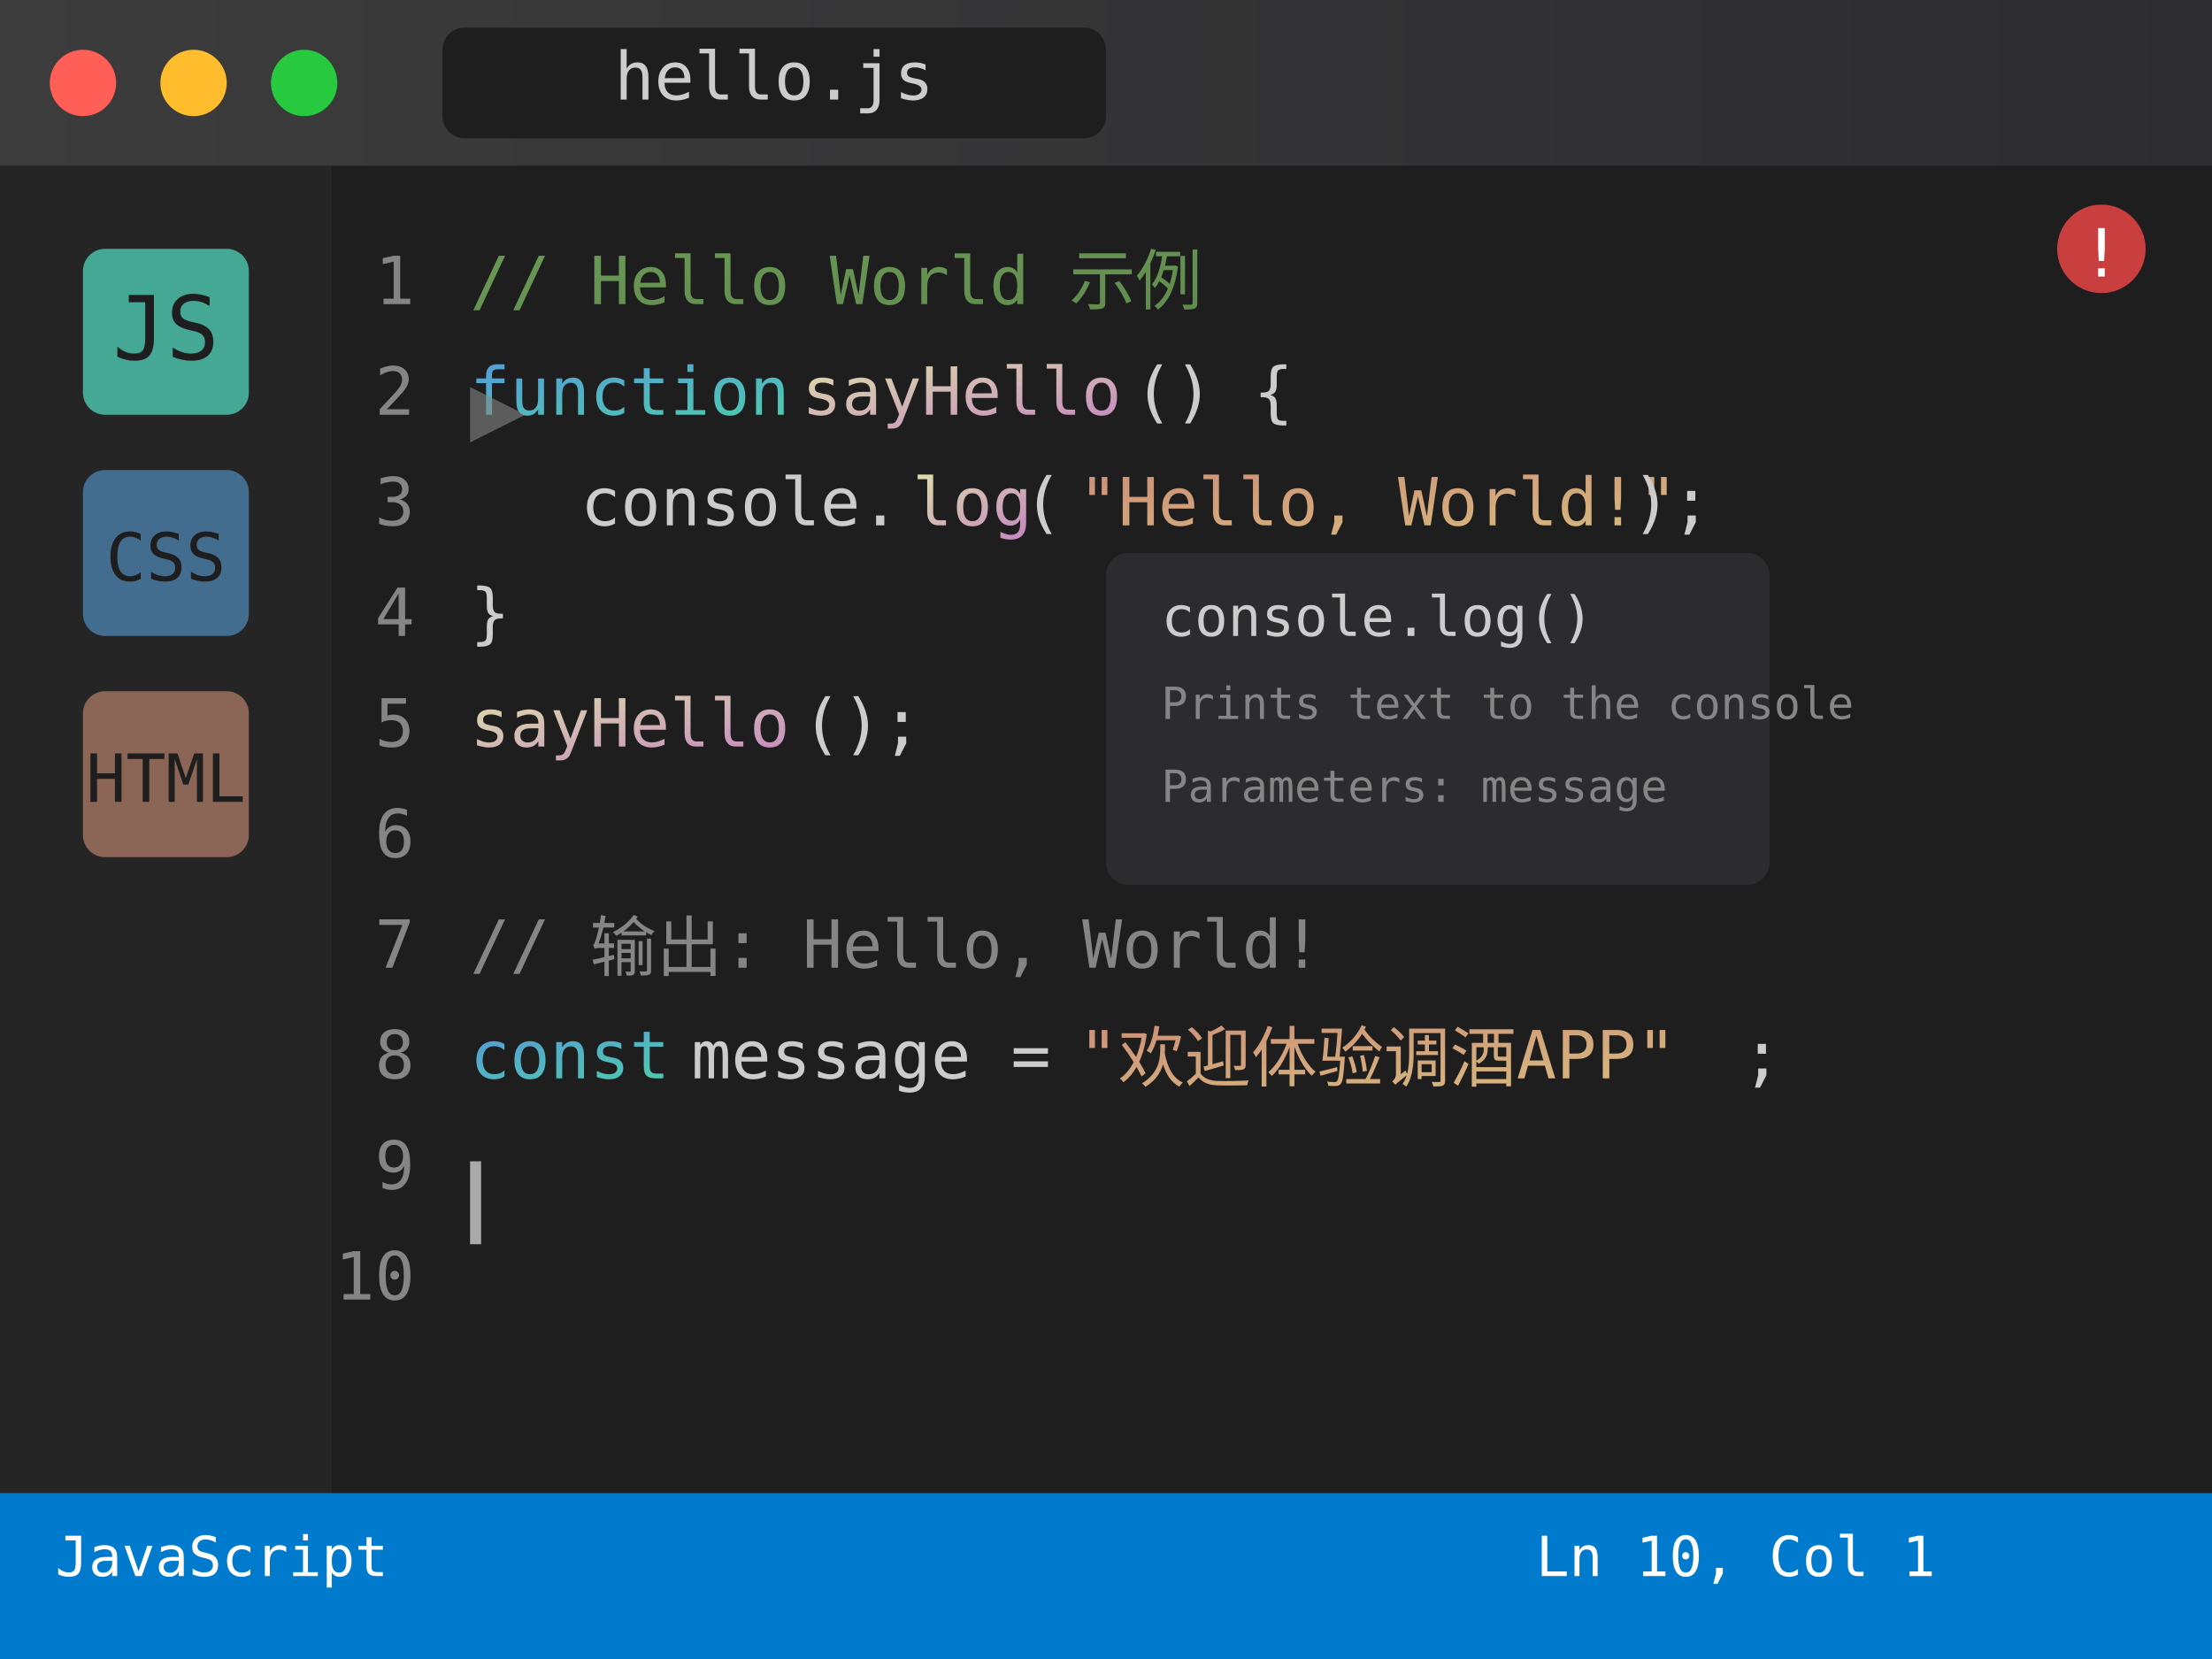
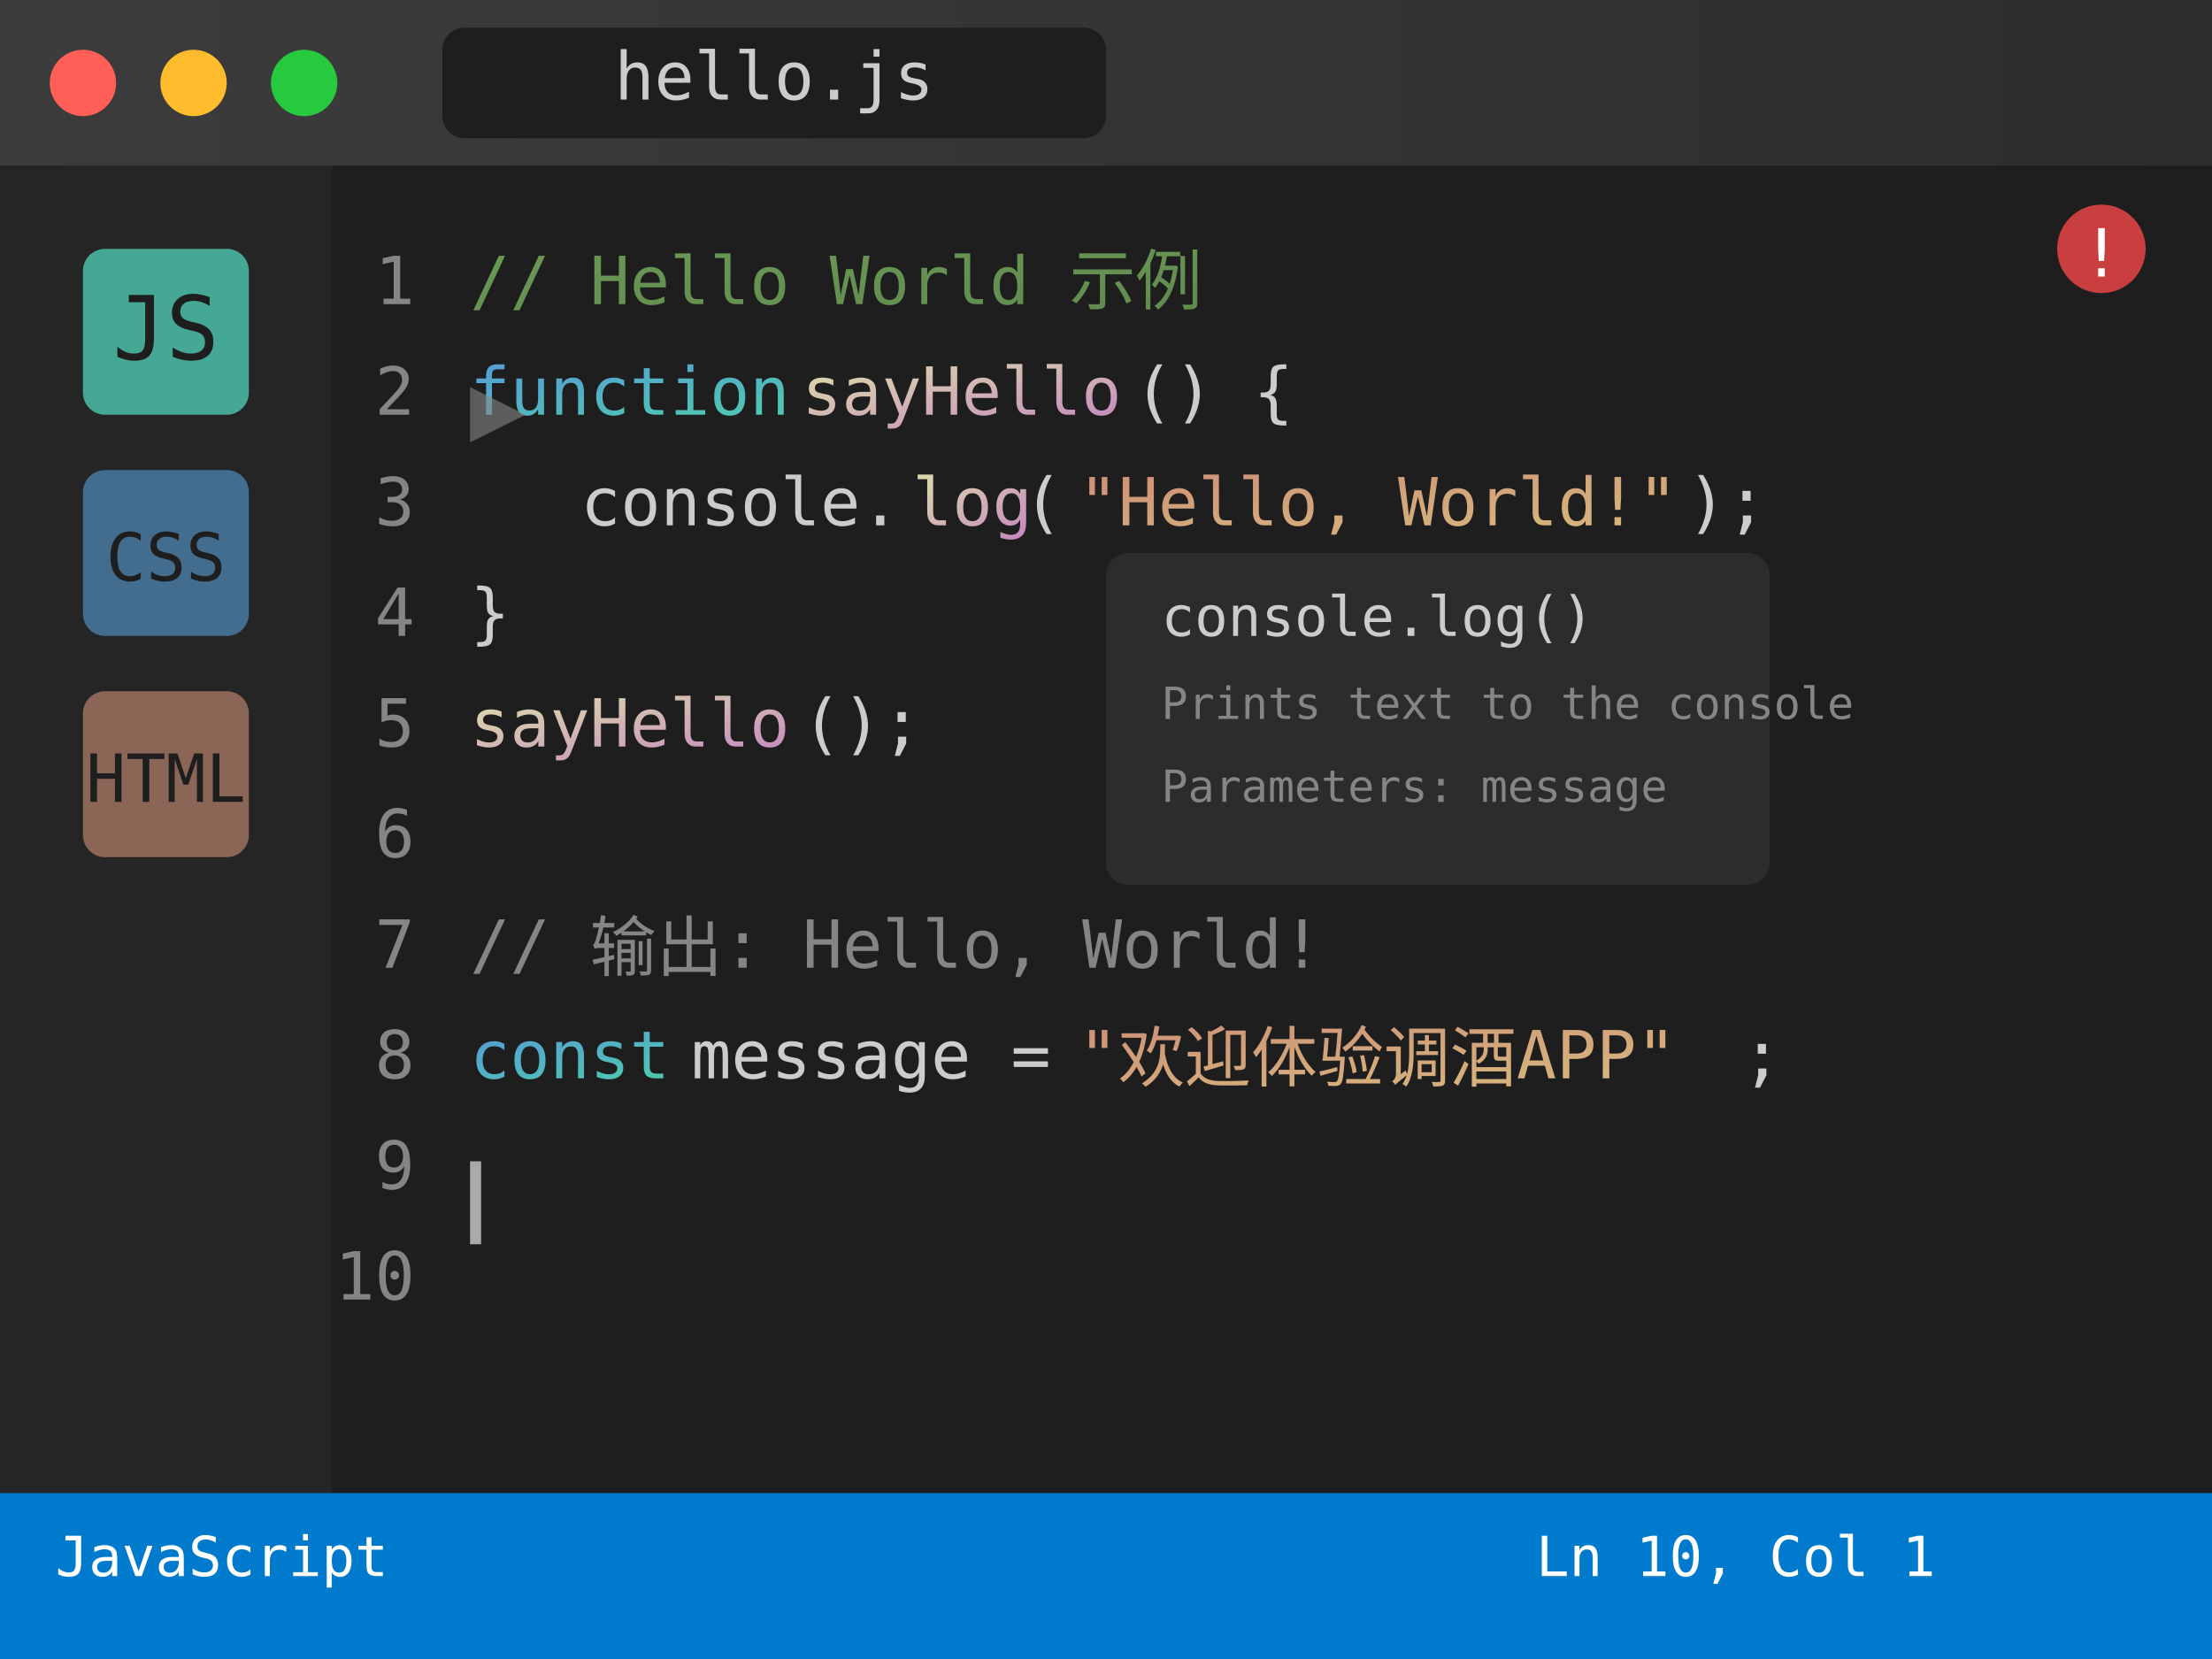
<svg xmlns="http://www.w3.org/2000/svg" width="400" height="300" viewBox="0 0 400 300">
  <defs>
    <linearGradient id="editorBg" x1="0%" y1="0%" x2="100%" y2="100%">
      <stop offset="0%" style="stop-color:#1e1e1e;stop-opacity:1" />
      <stop offset="100%" style="stop-color:#252526;stop-opacity:1" />
    </linearGradient>
    <linearGradient id="titleBarGradient" x1="0%" y1="0%" x2="100%" y2="0%">
      <stop offset="0%" style="stop-color:#3c3c3c;stop-opacity:1" />
      <stop offset="100%" style="stop-color:#2d2d30;stop-opacity:1" />
    </linearGradient>
    <linearGradient id="keywordGradient" x1="0%" y1="0%" x2="100%" y2="100%">
      <stop offset="0%" style="stop-color:#569cd6;stop-opacity:1" />
      <stop offset="100%" style="stop-color:#4ec9b0;stop-opacity:1" />
    </linearGradient>
    <linearGradient id="stringGradient" x1="0%" y1="0%" x2="100%" y2="100%">
      <stop offset="0%" style="stop-color:#ce9178;stop-opacity:1" />
      <stop offset="100%" style="stop-color:#d7ba7d;stop-opacity:1" />
    </linearGradient>
    <linearGradient id="commentGradient" x1="0%" y1="0%" x2="100%" y2="100%">
      <stop offset="0%" style="stop-color:#6a9955;stop-opacity:1" />
      <stop offset="100%" style="stop-color:#608b4e;stop-opacity:1" />
    </linearGradient>
    <linearGradient id="functionGradient" x1="0%" y1="0%" x2="100%" y2="100%">
      <stop offset="0%" style="stop-color:#dcdcaa;stop-opacity:1" />
      <stop offset="100%" style="stop-color:#c586c0;stop-opacity:1" />
    </linearGradient>
  </defs>
  <rect width="400" height="300" fill="url(#editorBg)" rx="8" />
  <rect x="0" y="0" width="400" height="30" fill="url(#titleBarGradient)" rx="8 8 0 0" />
  <circle cx="15" cy="15" r="6" fill="#ff5f56" />
  <circle cx="35" cy="15" r="6" fill="#ffbd2e" />
  <circle cx="55" cy="15" r="6" fill="#27ca3f" />
  <rect x="80" y="5" width="120" height="20" fill="#1e1e1e" rx="4" />
  <text x="140" y="18" font-family="monospace" font-size="12" fill="#cccccc" text-anchor="middle">hello.js</text>
  <rect x="0" y="30" width="60" height="270" fill="#252526" />
  <rect x="15" y="45" width="30" height="30" fill="#4ec9b0" opacity="0.8" rx="4" />
  <text x="30" y="65" font-family="monospace" font-size="16" fill="#1e1e1e" text-anchor="middle">JS</text>
  <rect x="15" y="85" width="30" height="30" fill="#569cd6" opacity="0.6" rx="4" />
  <text x="30" y="105" font-family="monospace" font-size="12" fill="#1e1e1e" text-anchor="middle">CSS</text>
  <rect x="15" y="125" width="30" height="30" fill="#ce9178" opacity="0.6" rx="4" />
  <text x="30" y="145" font-family="monospace" font-size="12" fill="#1e1e1e" text-anchor="middle">HTML</text>
  <rect x="60" y="30" width="340" height="270" fill="#1e1e1e" />
  <text x="75" y="55" font-family="monospace" font-size="12" fill="#858585" text-anchor="end">1</text>
  <text x="75" y="75" font-family="monospace" font-size="12" fill="#858585" text-anchor="end">2</text>
  <text x="75" y="95" font-family="monospace" font-size="12" fill="#858585" text-anchor="end">3</text>
  <text x="75" y="115" font-family="monospace" font-size="12" fill="#858585" text-anchor="end">4</text>
  <text x="75" y="135" font-family="monospace" font-size="12" fill="#858585" text-anchor="end">5</text>
  <text x="75" y="155" font-family="monospace" font-size="12" fill="#858585" text-anchor="end">6</text>
  <text x="75" y="175" font-family="monospace" font-size="12" fill="#858585" text-anchor="end">7</text>
  <text x="75" y="195" font-family="monospace" font-size="12" fill="#858585" text-anchor="end">8</text>
  <text x="75" y="215" font-family="monospace" font-size="12" fill="#858585" text-anchor="end">9</text>
  <text x="75" y="235" font-family="monospace" font-size="12" fill="#858585" text-anchor="end">10</text>
  <text x="85" y="55" font-family="monospace" font-size="12" fill="url(#commentGradient)">// Hello World 示例</text>
  <text x="85" y="75" font-family="monospace" font-size="12" fill="url(#keywordGradient)">function</text>
  <text x="145" y="75" font-family="monospace" font-size="12" fill="url(#functionGradient)">sayHello</text>
  <text x="205" y="75" font-family="monospace" font-size="12" fill="#cccccc">() {</text>
  <text x="105" y="95" font-family="monospace" font-size="12" fill="#cccccc">console.</text>
  <text x="165" y="95" font-family="monospace" font-size="12" fill="url(#functionGradient)">log</text>
  <text x="185" y="95" font-family="monospace" font-size="12" fill="#cccccc">(</text>
  <text x="195" y="95" font-family="monospace" font-size="12" fill="url(#stringGradient)">"Hello, World!"</text>
-   <text x="295" y="95" font-family="monospace" font-size="12" fill="#cccccc">);</text>
+   <text x="305" y="95" font-family="monospace" font-size="12" fill="#cccccc">);</text>
  <text x="85" y="115" font-family="monospace" font-size="12" fill="#cccccc">}</text>
  <text x="85" y="135" font-family="monospace" font-size="12" fill="url(#functionGradient)">sayHello</text>
  <text x="145" y="135" font-family="monospace" font-size="12" fill="#cccccc">();</text>
  <text x="85" y="175" font-family="monospace" font-size="12" fill="#858585">// 输出: Hello, World!</text>
  <text x="85" y="195" font-family="monospace" font-size="12" fill="url(#keywordGradient)">const</text>
  <text x="125" y="195" font-family="monospace" font-size="12" fill="#cccccc">message = </text>
  <text x="195" y="195" font-family="monospace" font-size="12" fill="url(#stringGradient)">"欢迎体验调酒APP"</text>
  <text x="315" y="195" font-family="monospace" font-size="12" fill="#cccccc">;</text>
  <rect x="85" y="210" width="2" height="15" fill="#cccccc" opacity="0.8">
    <animate attributeName="opacity" values="0.8;0;0.8" dur="1s" repeatCount="indefinite" />
  </rect>
  <rect x="0" y="270" width="400" height="30" fill="#007acc" />
  <text x="10" y="285" font-family="monospace" font-size="10" fill="#ffffff">JavaScript</text>
  <text x="350" y="285" font-family="monospace" font-size="10" fill="#ffffff" text-anchor="end">Ln 10, Col 1</text>
  <polygon points="85,70 95,75 85,80" fill="#858585" opacity="0.6" />
  <circle cx="380" cy="45" r="8" fill="#f44747" opacity="0.8" />
  <text x="380" y="50" font-family="monospace" font-size="12" fill="#ffffff" text-anchor="middle">!</text>
  <rect x="200" y="100" width="120" height="60" fill="#2d2d30" rx="4" opacity="0.9" />
  <text x="210" y="115" font-family="monospace" font-size="10" fill="#cccccc">console.log()</text>
  <text x="210" y="130" font-family="monospace" font-size="8" fill="#858585">Prints text to the console</text>
  <text x="210" y="145" font-family="monospace" font-size="8" fill="#858585">Parameters: message</text>
</svg>
